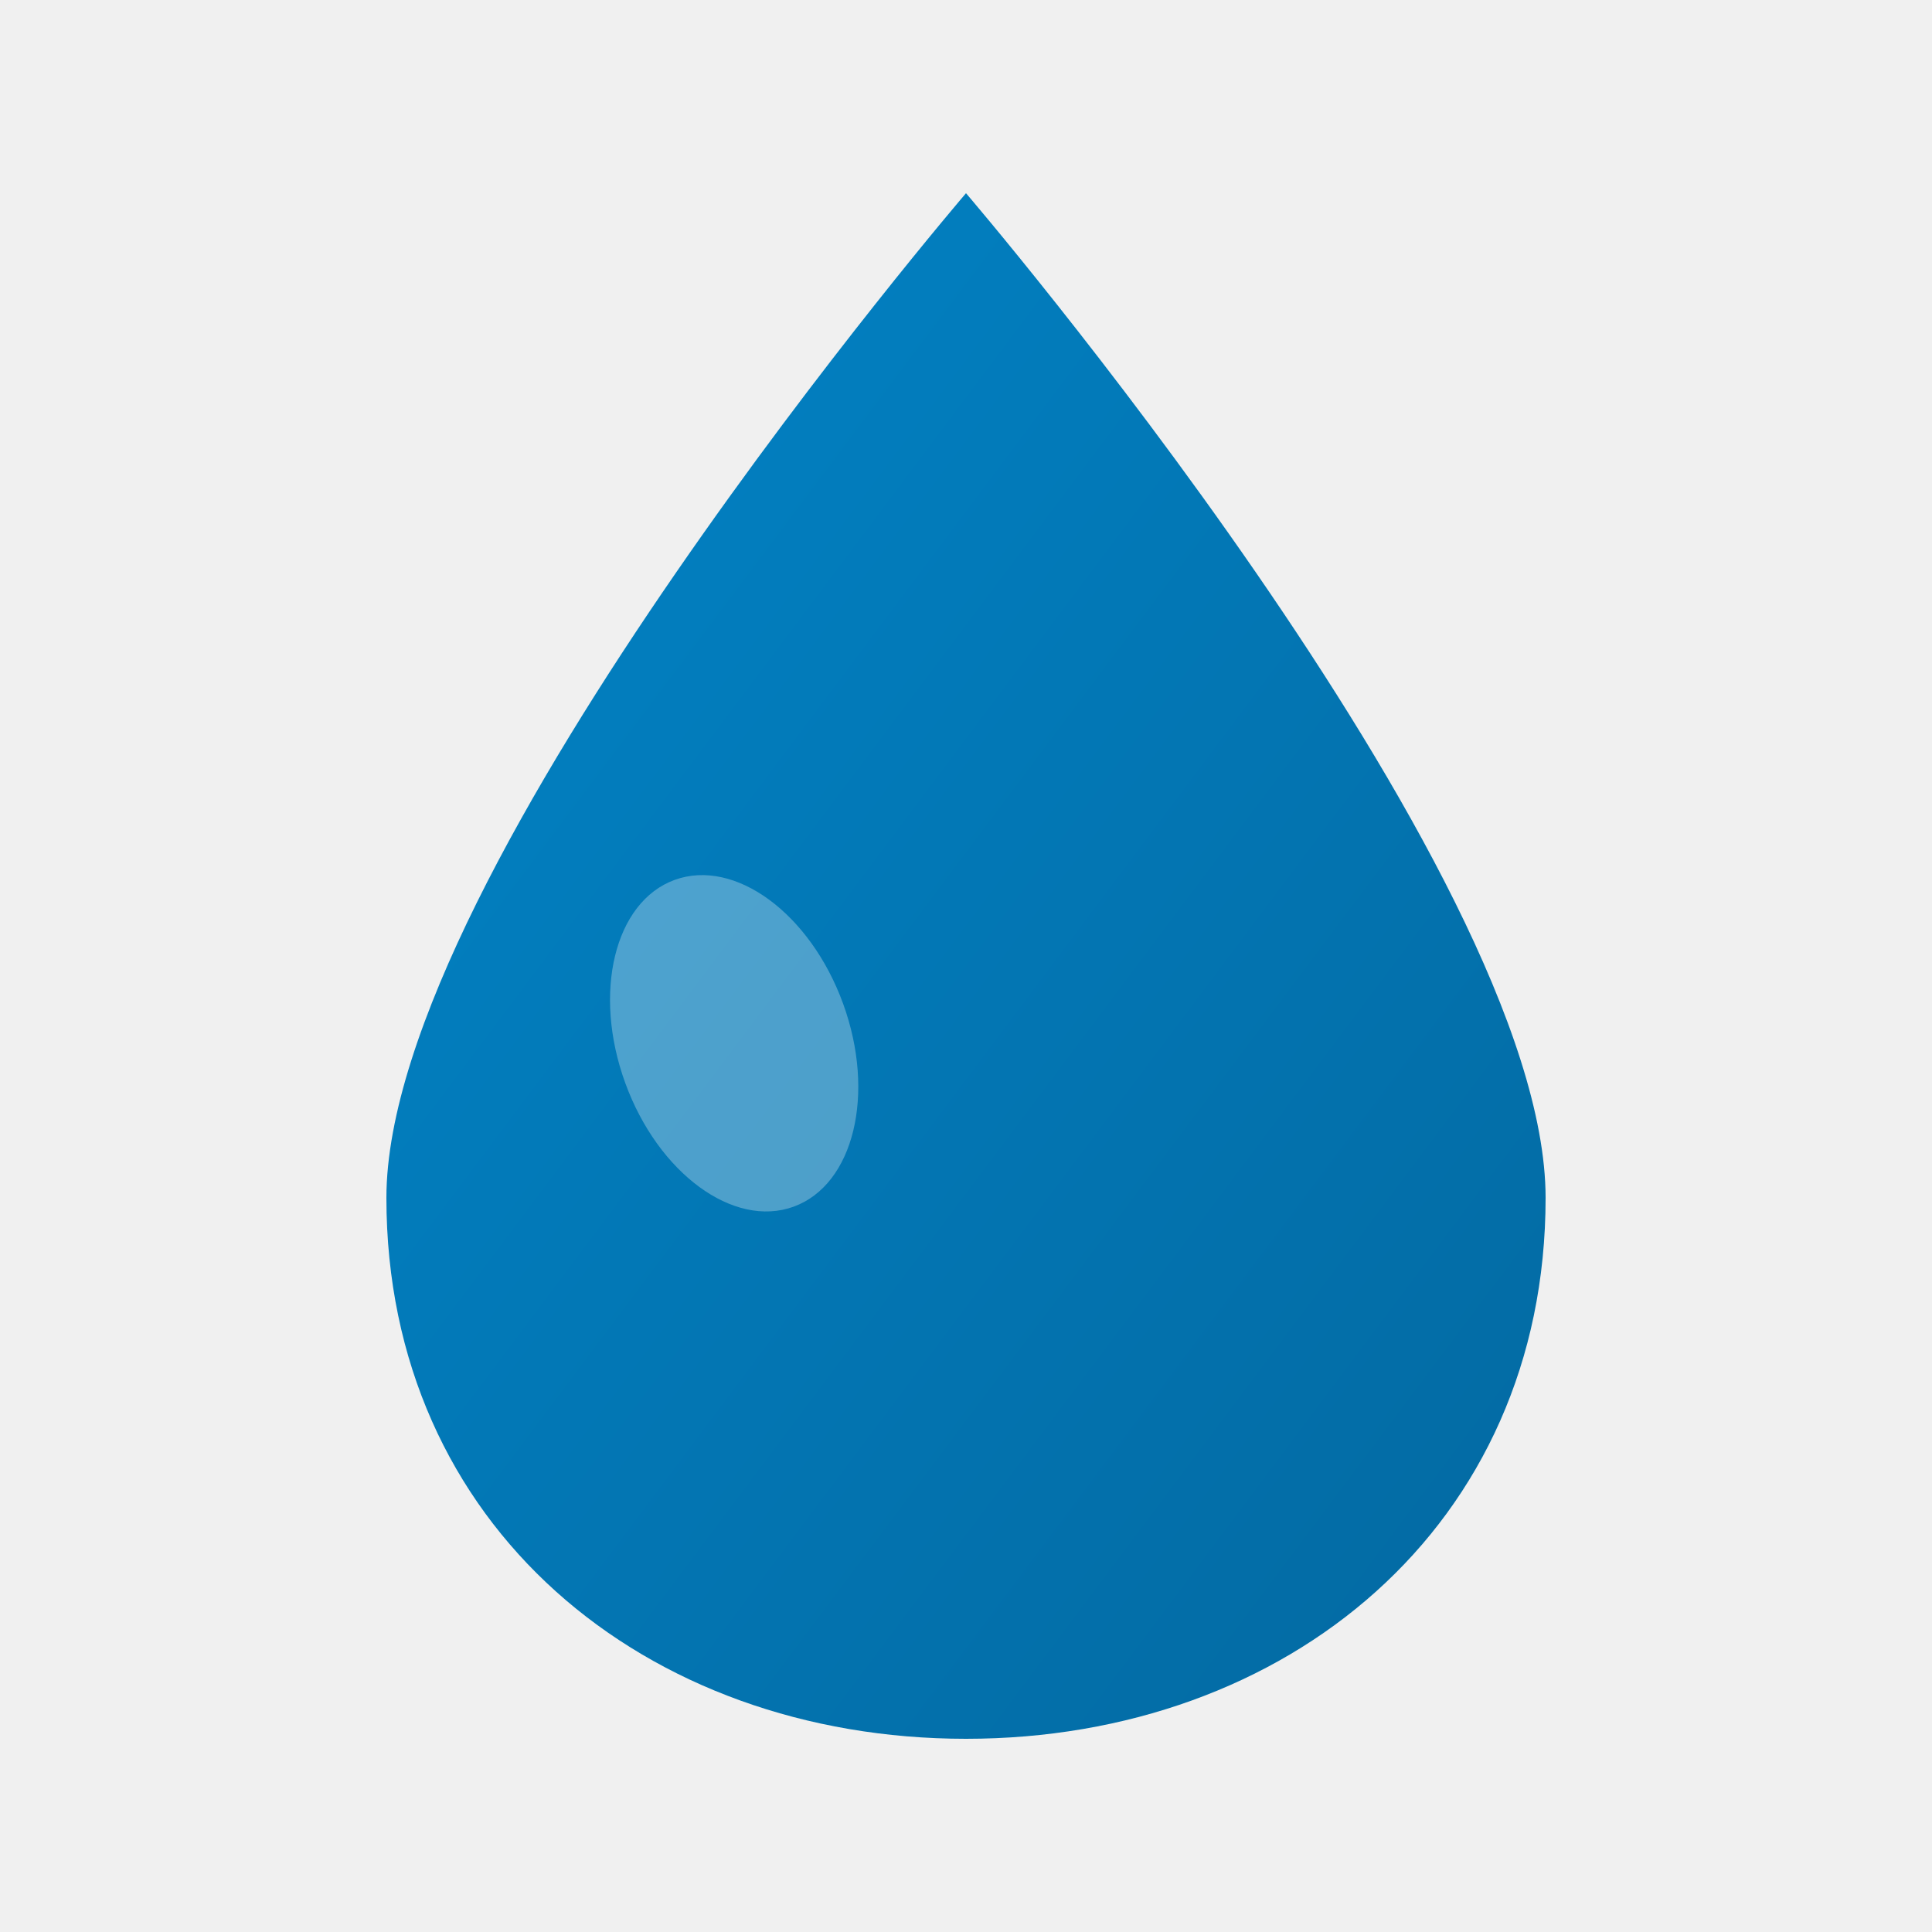
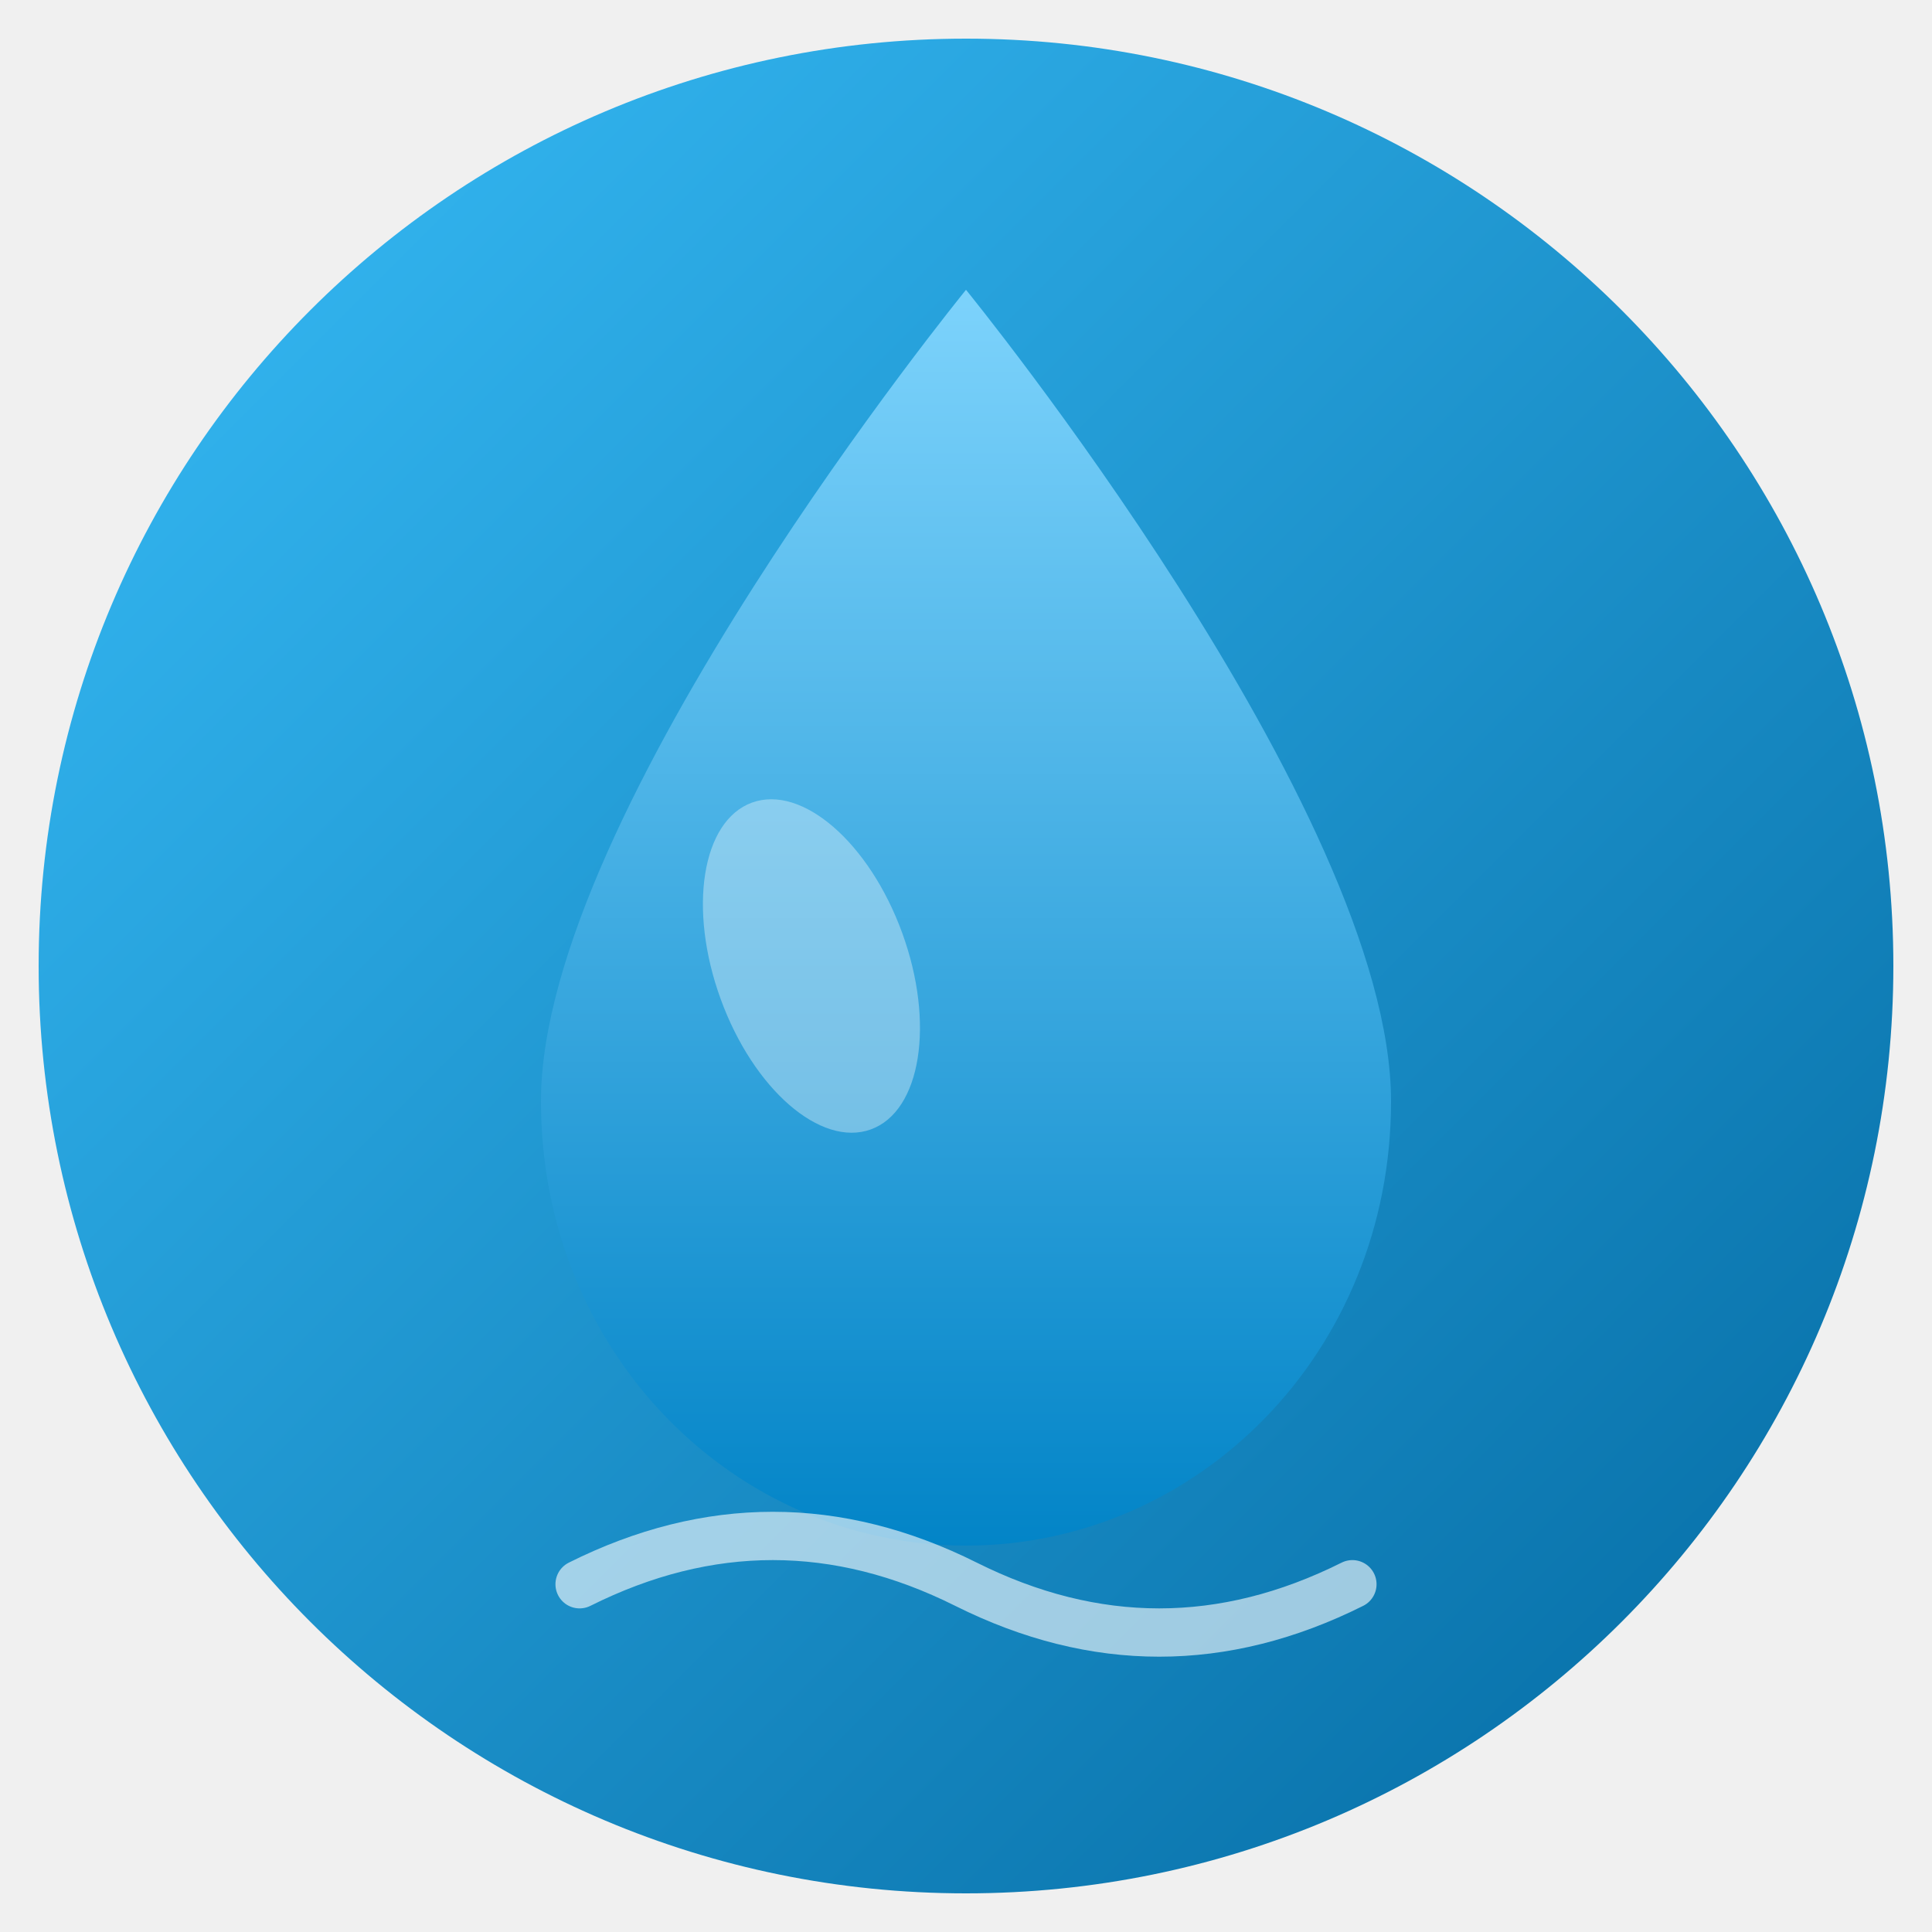
- <svg xmlns="http://www.w3.org/2000/svg" viewBox="0 0 100 100" width="100" height="100">
+ <svg xmlns="http://www.w3.org/2000/svg" viewBox="0 0 100 100">
  <defs>
-     <linearGradient id="dropGrad" x1="0%" y1="0%" x2="100%" y2="100%">
-       <stop offset="0%" style="stop-color:#0284C7" />
-       <stop offset="100%" style="stop-color:#0369A1" />
+     <linearGradient id="waterGrad" x1="0%" y1="0%" x2="100%" y2="100%">
+       <stop offset="0%" style="stop-color:#38BDF8;stop-opacity:1" />
+       <stop offset="100%" style="stop-color:#0369A1;stop-opacity:1" />
+     </linearGradient>
+     <linearGradient id="dropGrad" x1="0%" y1="0%" x2="0%" y2="100%">
+       <stop offset="0%" style="stop-color:#7DD3FC;stop-opacity:1" />
+       <stop offset="100%" style="stop-color:#0284C7;stop-opacity:1" />
    </linearGradient>
  </defs>
-   <path d="M50 10 C50 10 20 45 20 62 C20 79 33.4 90 50 90 C66.6 90 80 79 80 62 C80 45 50 10 50 10Z" fill="url(#dropGrad)" />
-   <ellipse cx="38" cy="54" rx="6" ry="9" fill="rgba(255,255,255,0.3)" transform="rotate(-20,38,54)" />
+   <circle cx="50" cy="50" r="48" fill="url(#waterGrad)" />
+   <path d="M50 15 C50 15 28 42 28 57 C28 70 38 80 50 80 C62 80 72 70 72 57 C72 42 50 15 50 15 Z" fill="url(#dropGrad)" />
+   <ellipse cx="42" cy="50" rx="5" ry="9" fill="white" opacity="0.35" transform="rotate(-20,42,50)" />
+   <path d="M30 82 Q40 77 50 82 Q60 87 70 82" stroke="white" stroke-width="2.5" fill="none" opacity="0.6" stroke-linecap="round" />
</svg>
